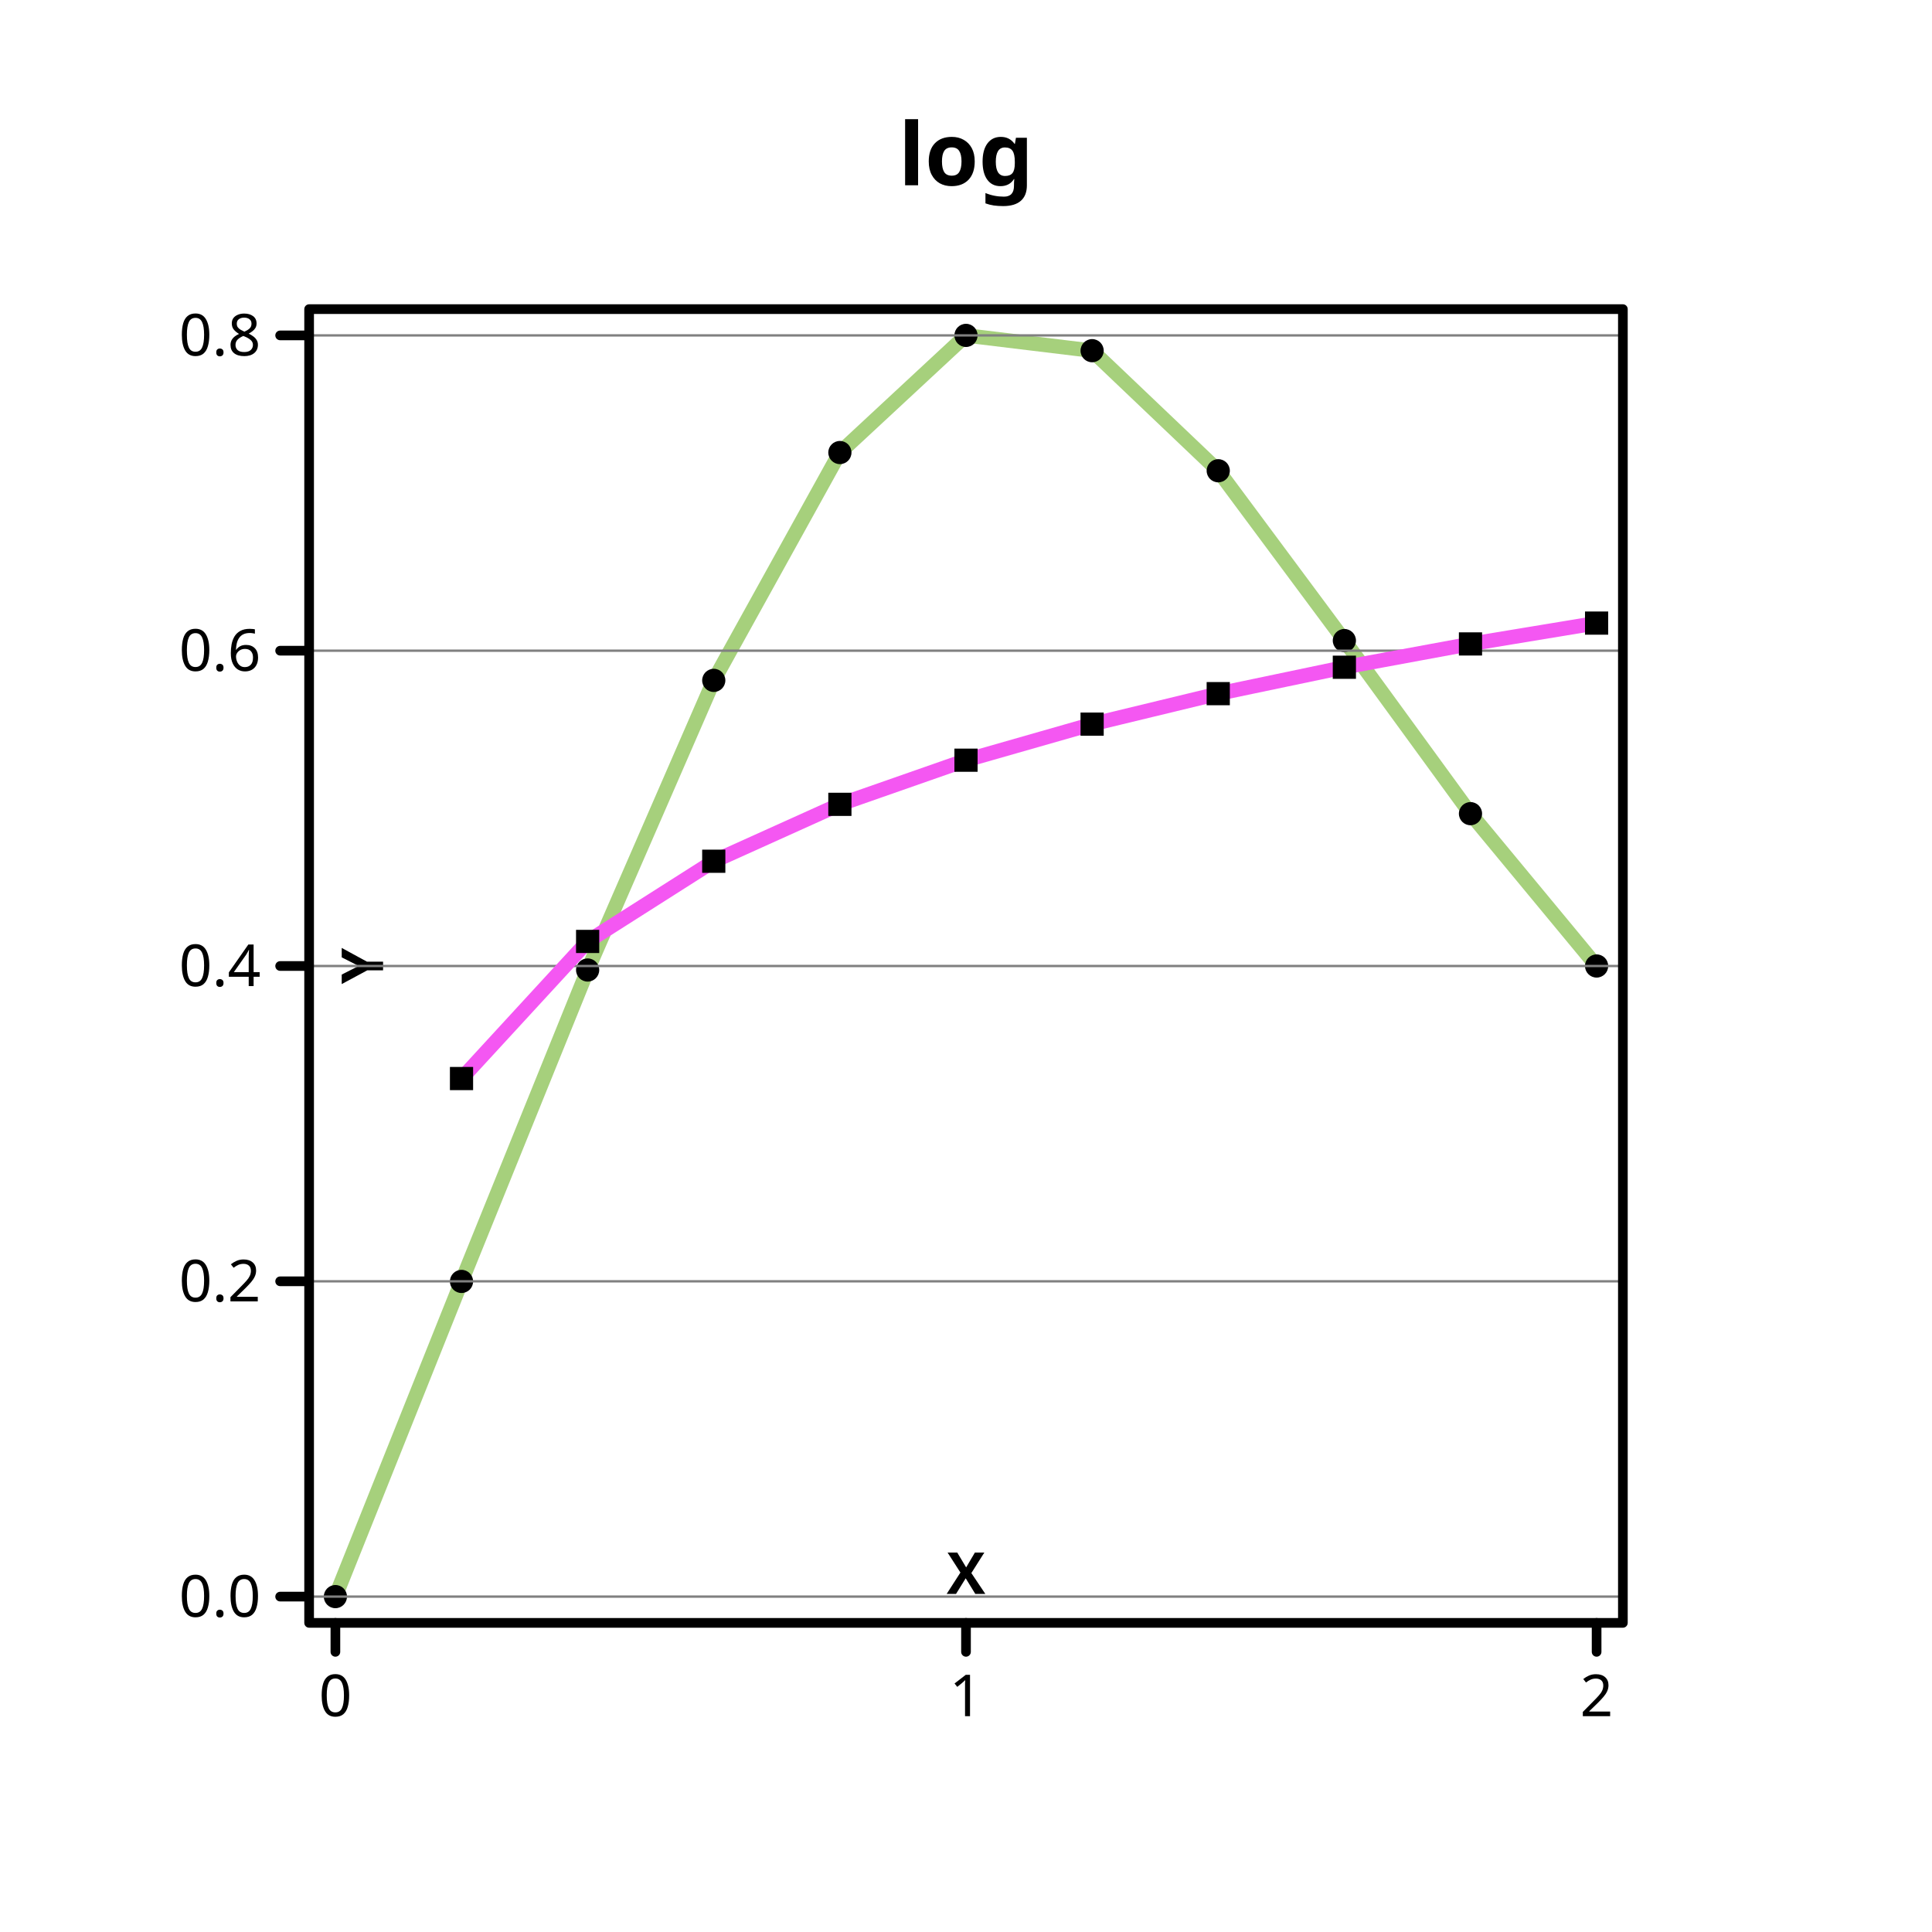
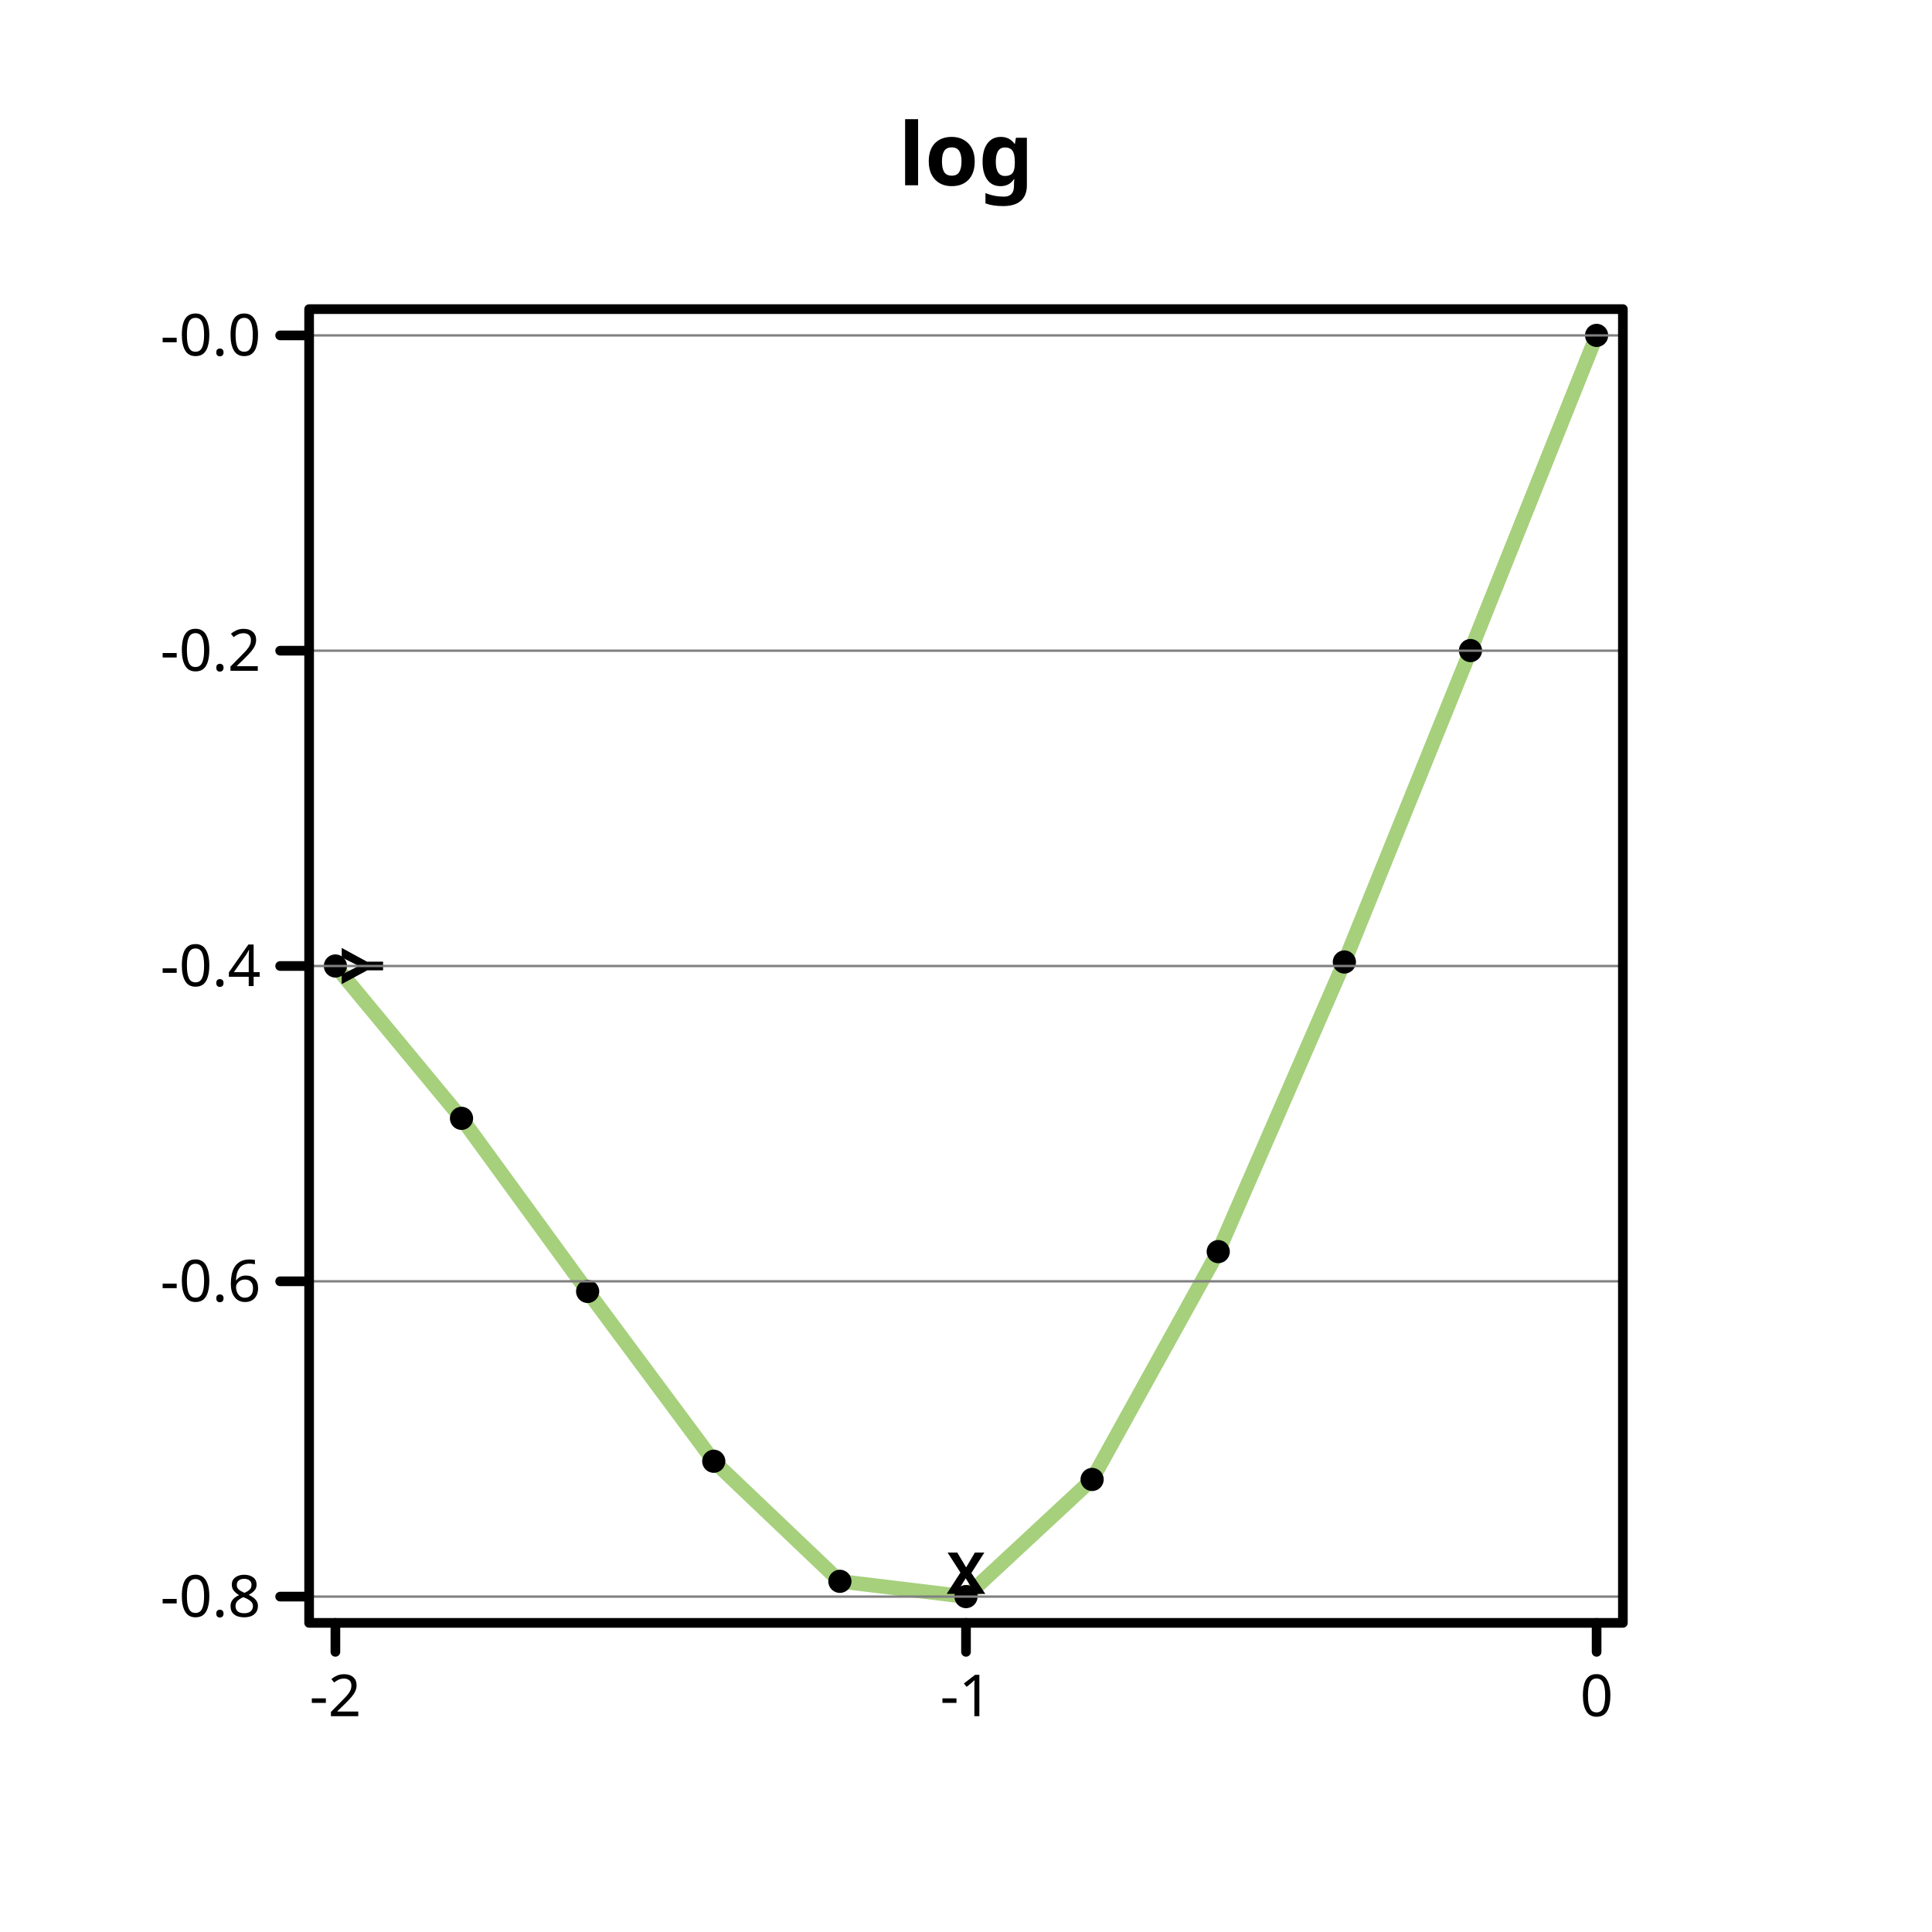
- <svg xmlns="http://www.w3.org/2000/svg" viewbox="0 0 400 400" preserveAspectRatio="xMidYMid meet" width="400" height="400">
+ <svg xmlns="http://www.w3.org/2000/svg" preserveAspectRatio="xMidYMid meet" width="400" height="400" viewbox="0 0 400 400">
  <defs>
-     <marker id="circle" viewBox="0 0 10 10 " refX="5" refY="5" markerUnits="userSpaceOnUse" markerWidth="2%" markerHeight="2%">
-       <circle cx="5" cy="5" r="3" fill="none" stroke="black" />
+     <marker refY="5" markerUnits="userSpaceOnUse" markerWidth="2%" markerHeight="2%" id="circle" viewBox="0 0 10 10 " refX="5">
+       <circle r="3" fill="none" stroke="black" cx="5" cy="5" />
    </marker>
    <marker refY="5" markerUnits="userSpaceOnUse" markerWidth="2%" markerHeight="2%" id="filled-circle" viewBox="0 0 10 10 " refX="5">
      <circle cx="5" cy="5" r="3" fill="black" stroke="none" />
    </marker>
-     <marker markerHeight="2%" id="square" viewBox="0 0 10 10 " refX="5" refY="5" markerUnits="userSpaceOnUse" markerWidth="2%">
+     <marker viewBox="0 0 10 10 " refX="5" refY="5" markerUnits="userSpaceOnUse" markerWidth="2%" markerHeight="2%" id="square">
      <rect height="6" fill="none" stroke="black" x="2" y="2" width="6" />
    </marker>
-     <marker id="filled-square" viewBox="0 0 10 10 " refX="5" refY="5" markerUnits="userSpaceOnUse" markerWidth="2%" markerHeight="2%">
-       <rect fill="black" stroke="none" x="2" y="2" width="6" height="6" />
+     <marker refY="5" markerUnits="userSpaceOnUse" markerWidth="2%" markerHeight="2%" id="filled-square" viewBox="0 0 10 10 " refX="5">
+       <rect y="2" width="6" height="6" fill="black" stroke="none" x="2" />
    </marker>
  </defs>
-   <g transform="translate(64 336 )scale(1 -1 )" stroke-width="3px" marker-start="url(#filled-circle)" marker-mid="url(#filled-circle)" marker-end="url(#filled-circle)" fill="none" stroke-linejoin="round" stroke="hsl(90, 47%, 65%)" stroke-linecap="round">
-     <path vector-effect="non-scaling-stroke" d="M5.440000e+00,5.440000e+00 L3.155200e+01,7.069390e+01 L5.766400e+01,1.351697e+02 L8.377600e+01,1.951339e+02 L1.098880e+02,2.423050e+02 L136,2.665600e+02 L1.621120e+02,2.633957e+02 L1.882240e+02,2.385353e+02 L2.143360e+02,2.033781e+02 L2.404480e+02,1.675413e+02 L2.665600e+02,136 " />
+   <g stroke-width="3px" transform="translate(64 336 )scale(1 -1 )" marker-end="url(#filled-circle)" stroke="hsl(90, 47%, 65%)" stroke-linejoin="round" fill="none" stroke-linecap="round" marker-start="url(#filled-circle)" marker-mid="url(#filled-circle)">
+     <path vector-effect="non-scaling-stroke" d="M5.440000e+00,1.360000e+02 L3.155200e+01,1.044587e+02 L5.766400e+01,6.862186e+01 L8.377600e+01,3.346471e+01 L1.098880e+02,8.604257e+00 L136,5.440000e+00 L1.621120e+02,2.969498e+01 L1.882240e+02,7.686608e+01 L2.143360e+02,1.368303e+02 L2.404480e+02,2.013061e+02 L2.665600e+02,2.665600e+02 " />
  </g>
-   <g stroke-width="2px" stroke-linejoin="round" stroke-linecap="round" transform="translate(64 336 )scale(1 -1 )" fill="none" stroke="black">
+   <g fill="none" stroke-width="2px" stroke-linejoin="round" transform="translate(64 336 )scale(1 -1 )" stroke="black" stroke-linecap="round">
    <path vector-effect="non-scaling-stroke" d="M5.440000e+00,0 L5.440000e+00,-6 M136,0 L136,-6 M2.665600e+02,0 L2.665600e+02,-6 " />
  </g>
-   <g stroke-linecap="round" font-style="normal" dominant-baseline="hanging" stroke-width="2px" stroke-linejoin="round" font-size="12px" fill="black" stroke="black" font-family="sans-serif" font-weight="normal" text-anchor="middle" transform="translate(64 336 )scale(1 1 )">
-     <text vector-effect="non-scaling-stroke" x="5.440000e+00" y="10" dominant-baseline="hanging" stroke="none">0</text>
-     <text x="136" y="10" dominant-baseline="hanging" stroke="none" vector-effect="non-scaling-stroke">1</text>
-     <text stroke="none" vector-effect="non-scaling-stroke" x="2.665600e+02" y="10" dominant-baseline="hanging">2</text>
+   <g stroke-width="2px" font-size="12px" font-style="normal" transform="translate(64 336 )scale(1 1 )" font-weight="normal" stroke="black" stroke-linecap="round" font-family="sans-serif" dominant-baseline="hanging" fill="black" stroke-linejoin="round" text-anchor="middle">
+     <text stroke="none" vector-effect="non-scaling-stroke" x="5.440000e+00" y="10" dominant-baseline="hanging">-2</text>
+     <text stroke="none" vector-effect="non-scaling-stroke" x="136" y="10" dominant-baseline="hanging">-1</text>
+     <text x="2.665600e+02" y="10" dominant-baseline="hanging" stroke="none" vector-effect="non-scaling-stroke">0</text>
  </g>
-   <g dominant-baseline="baseline" stroke="black" stroke-linecap="round" transform="translate(64 336 )scale(1 1 )rotate(0 0 0 )" font-style="normal" text-anchor="middle" stroke-width="2px" font-family="sans-serif" font-weight="bold" fill="black" stroke-linejoin="round" font-size="12px">
-     <text stroke="none" vector-effect="non-scaling-stroke" x="136" y="-6" dominant-baseline="baseline">X</text>
+   <g dominant-baseline="baseline" stroke-width="2px" stroke-linejoin="round" transform="translate(64 336 )scale(1 1 )rotate(0 0 0 )" font-style="normal" font-weight="bold" text-anchor="middle" font-family="sans-serif" font-size="12px" fill="black" stroke-linecap="round" stroke="black">
+     <text x="136" y="-6" dominant-baseline="baseline" stroke="none" vector-effect="non-scaling-stroke">X</text>
  </g>
-   <g font-size="12px" dominant-baseline="baseline" font-family="sans-serif" transform="translate(64 336 )scale(1 -1 )" font-style="normal" text-anchor="middle" stroke="black" stroke-linecap="round" fill="black" font-weight="bold" stroke-width="2px" stroke-linejoin="round">
-     <path d="M0,5.440000e+00 L-6,5.440000e+00 M0,7.072000e+01 L-6,7.072000e+01 M0,136 L-6,136 M0,2.012800e+02 L-6,2.012800e+02 M0,2.665600e+02 L-6,2.665600e+02 " vector-effect="non-scaling-stroke" />
+   <g stroke-linecap="round" font-weight="bold" text-anchor="middle" stroke-width="2px" stroke-linejoin="round" transform="translate(64 336 )scale(1 -1 )" stroke="black" font-family="sans-serif" dominant-baseline="baseline" font-size="12px" font-style="normal" fill="black">
+     <path vector-effect="non-scaling-stroke" d="M0,5.440000e+00 L-6,5.440000e+00 M0,7.072000e+01 L-6,7.072000e+01 M0,1.360000e+02 L-6,1.360000e+02 M0,2.012800e+02 L-6,2.012800e+02 M0,2.665600e+02 L-6,2.665600e+02 " />
  </g>
-   <g stroke-width="2px" stroke-linejoin="round" font-weight="normal" dominant-baseline="middle" fill="black" stroke-linecap="round" transform="translate(64 336 )scale(1 1 )" font-style="normal" font-family="sans-serif" font-size="12px" stroke="black" text-anchor="end">
-     <text x="-10" y="-5.440000e+00" dominant-baseline="middle" stroke="none" vector-effect="non-scaling-stroke">0.0</text>
-     <text y="-7.072000e+01" dominant-baseline="middle" stroke="none" vector-effect="non-scaling-stroke" x="-10">0.2</text>
-     <text x="-10" y="-136" dominant-baseline="middle" stroke="none" vector-effect="non-scaling-stroke">0.4</text>
-     <text x="-10" y="-2.012800e+02" dominant-baseline="middle" stroke="none" vector-effect="non-scaling-stroke">0.6</text>
-     <text x="-10" y="-2.665600e+02" dominant-baseline="middle" stroke="none" vector-effect="non-scaling-stroke">0.8</text>
+   <g stroke-width="2px" transform="translate(64 336 )scale(1 1 )" stroke="black" font-family="sans-serif" dominant-baseline="middle" text-anchor="end" fill="black" stroke-linecap="round" stroke-linejoin="round" font-size="12px" font-style="normal" font-weight="normal">
+     <text vector-effect="non-scaling-stroke" x="-10" y="-5.440000e+00" dominant-baseline="middle" stroke="none">-0.8</text>
+     <text vector-effect="non-scaling-stroke" x="-10" y="-7.072000e+01" dominant-baseline="middle" stroke="none">-0.6</text>
+     <text stroke="none" vector-effect="non-scaling-stroke" x="-10" y="-1.360000e+02" dominant-baseline="middle">-0.4</text>
+     <text stroke="none" vector-effect="non-scaling-stroke" x="-10" y="-2.012800e+02" dominant-baseline="middle">-0.2</text>
+     <text vector-effect="non-scaling-stroke" x="-10" y="-2.665600e+02" dominant-baseline="middle" stroke="none">-0.0</text>
  </g>
-   <g text-anchor="middle" fill="black" stroke-linejoin="round" font-size="12px" stroke-width="2px" stroke="black" stroke-linecap="round" font-style="normal" font-family="sans-serif" font-weight="bold" dominant-baseline="hanging" transform="translate(64 336 )scale(1 1 )rotate(-90 0 0 )">
-     <text stroke="none" vector-effect="non-scaling-stroke" x="136" y="6" dominant-baseline="hanging">Y</text>
+   <g transform="translate(64 336 )scale(1 1 )rotate(-90 0 0 )" font-size="12px" font-weight="bold" stroke="black" font-style="normal" text-anchor="middle" fill="black" stroke-width="2px" stroke-linejoin="round" dominant-baseline="hanging" stroke-linecap="round" font-family="sans-serif">
+     <text y="6" dominant-baseline="hanging" stroke="none" vector-effect="non-scaling-stroke" x="136">Y</text>
  </g>
-   <g stroke="gray" font-style="normal" stroke-width="0.5px" font-family="sans-serif" font-size="12px" dominant-baseline="hanging" fill="black" stroke-linecap="round" transform="translate(64 336 )scale(1 -1 )" text-anchor="middle" stroke-linejoin="round" font-weight="bold">
-     <path vector-effect="non-scaling-stroke" d="M0,5.440000e+00 L272,5.440000e+00 M0,7.072000e+01 L272,7.072000e+01 M0,136 L272,136 M0,2.012800e+02 L272,2.012800e+02 M0,2.665600e+02 L272,2.665600e+02 " />
+   <g fill="black" stroke-linejoin="round" transform="translate(64 336 )scale(1 -1 )" stroke="gray" stroke-linecap="round" font-style="normal" font-weight="bold" text-anchor="middle" dominant-baseline="hanging" font-size="12px" stroke-width="0.5px" font-family="sans-serif">
+     <path vector-effect="non-scaling-stroke" d="M0,5.440000e+00 L272,5.440000e+00 M0,7.072000e+01 L272,7.072000e+01 M0,1.360000e+02 L272,1.360000e+02 M0,2.012800e+02 L272,2.012800e+02 M0,2.665600e+02 L272,2.665600e+02 " />
  </g>
-   <g marker-mid="url(#filled-square)" marker-start="url(#filled-square)" transform="translate(64 336 )scale(1 -1 )" font-size="12px" font-family="sans-serif" dominant-baseline="hanging" stroke-linecap="round" marker-end="url(#filled-square)" font-style="normal" text-anchor="middle" stroke="hsl(301, 88%, 65%)" font-weight="bold" stroke-width="3px" stroke-linejoin="round" fill="none">
-     <path vector-effect="non-scaling-stroke" d="M3.155200e+01,1.126987e+02 L5.766400e+01,1.410845e+02 L8.377600e+01,1.576892e+02 L1.098880e+02,1.694704e+02 L136,1.786086e+02 L1.621120e+02,1.860750e+02 L1.882240e+02,1.923878e+02 L2.143360e+02,1.978562e+02 L2.404480e+02,2.026797e+02 L2.665600e+02,2.069944e+02 " />
-   </g>
-   <g font-style="normal" stroke-width="2px" stroke-linejoin="round" stroke-linecap="round" font-family="sans-serif" stroke="black" font-size="12px" font-weight="bold" fill="none" text-anchor="middle" dominant-baseline="hanging">
-     <rect x="64" y="64" width="272" height="272" vector-effect="non-scaling-stroke" />
-     <g fill="black" dominant-baseline="middle" font-size="18px">
-       <text x="200" y="32" dominant-baseline="middle" stroke="none" vector-effect="non-scaling-stroke">log</text>
+   <g font-family="sans-serif" stroke-width="2px" stroke-linecap="round" dominant-baseline="hanging" font-style="normal" text-anchor="middle" stroke="black" stroke-linejoin="round" font-size="12px" font-weight="bold" fill="none">
+     <rect height="272" vector-effect="non-scaling-stroke" x="64" y="64" width="272" />
+     <g dominant-baseline="middle" fill="black" font-size="18px">
+       <text vector-effect="non-scaling-stroke" x="200" y="32" dominant-baseline="middle" stroke="none">log</text>
    </g>
  </g>
</svg>
